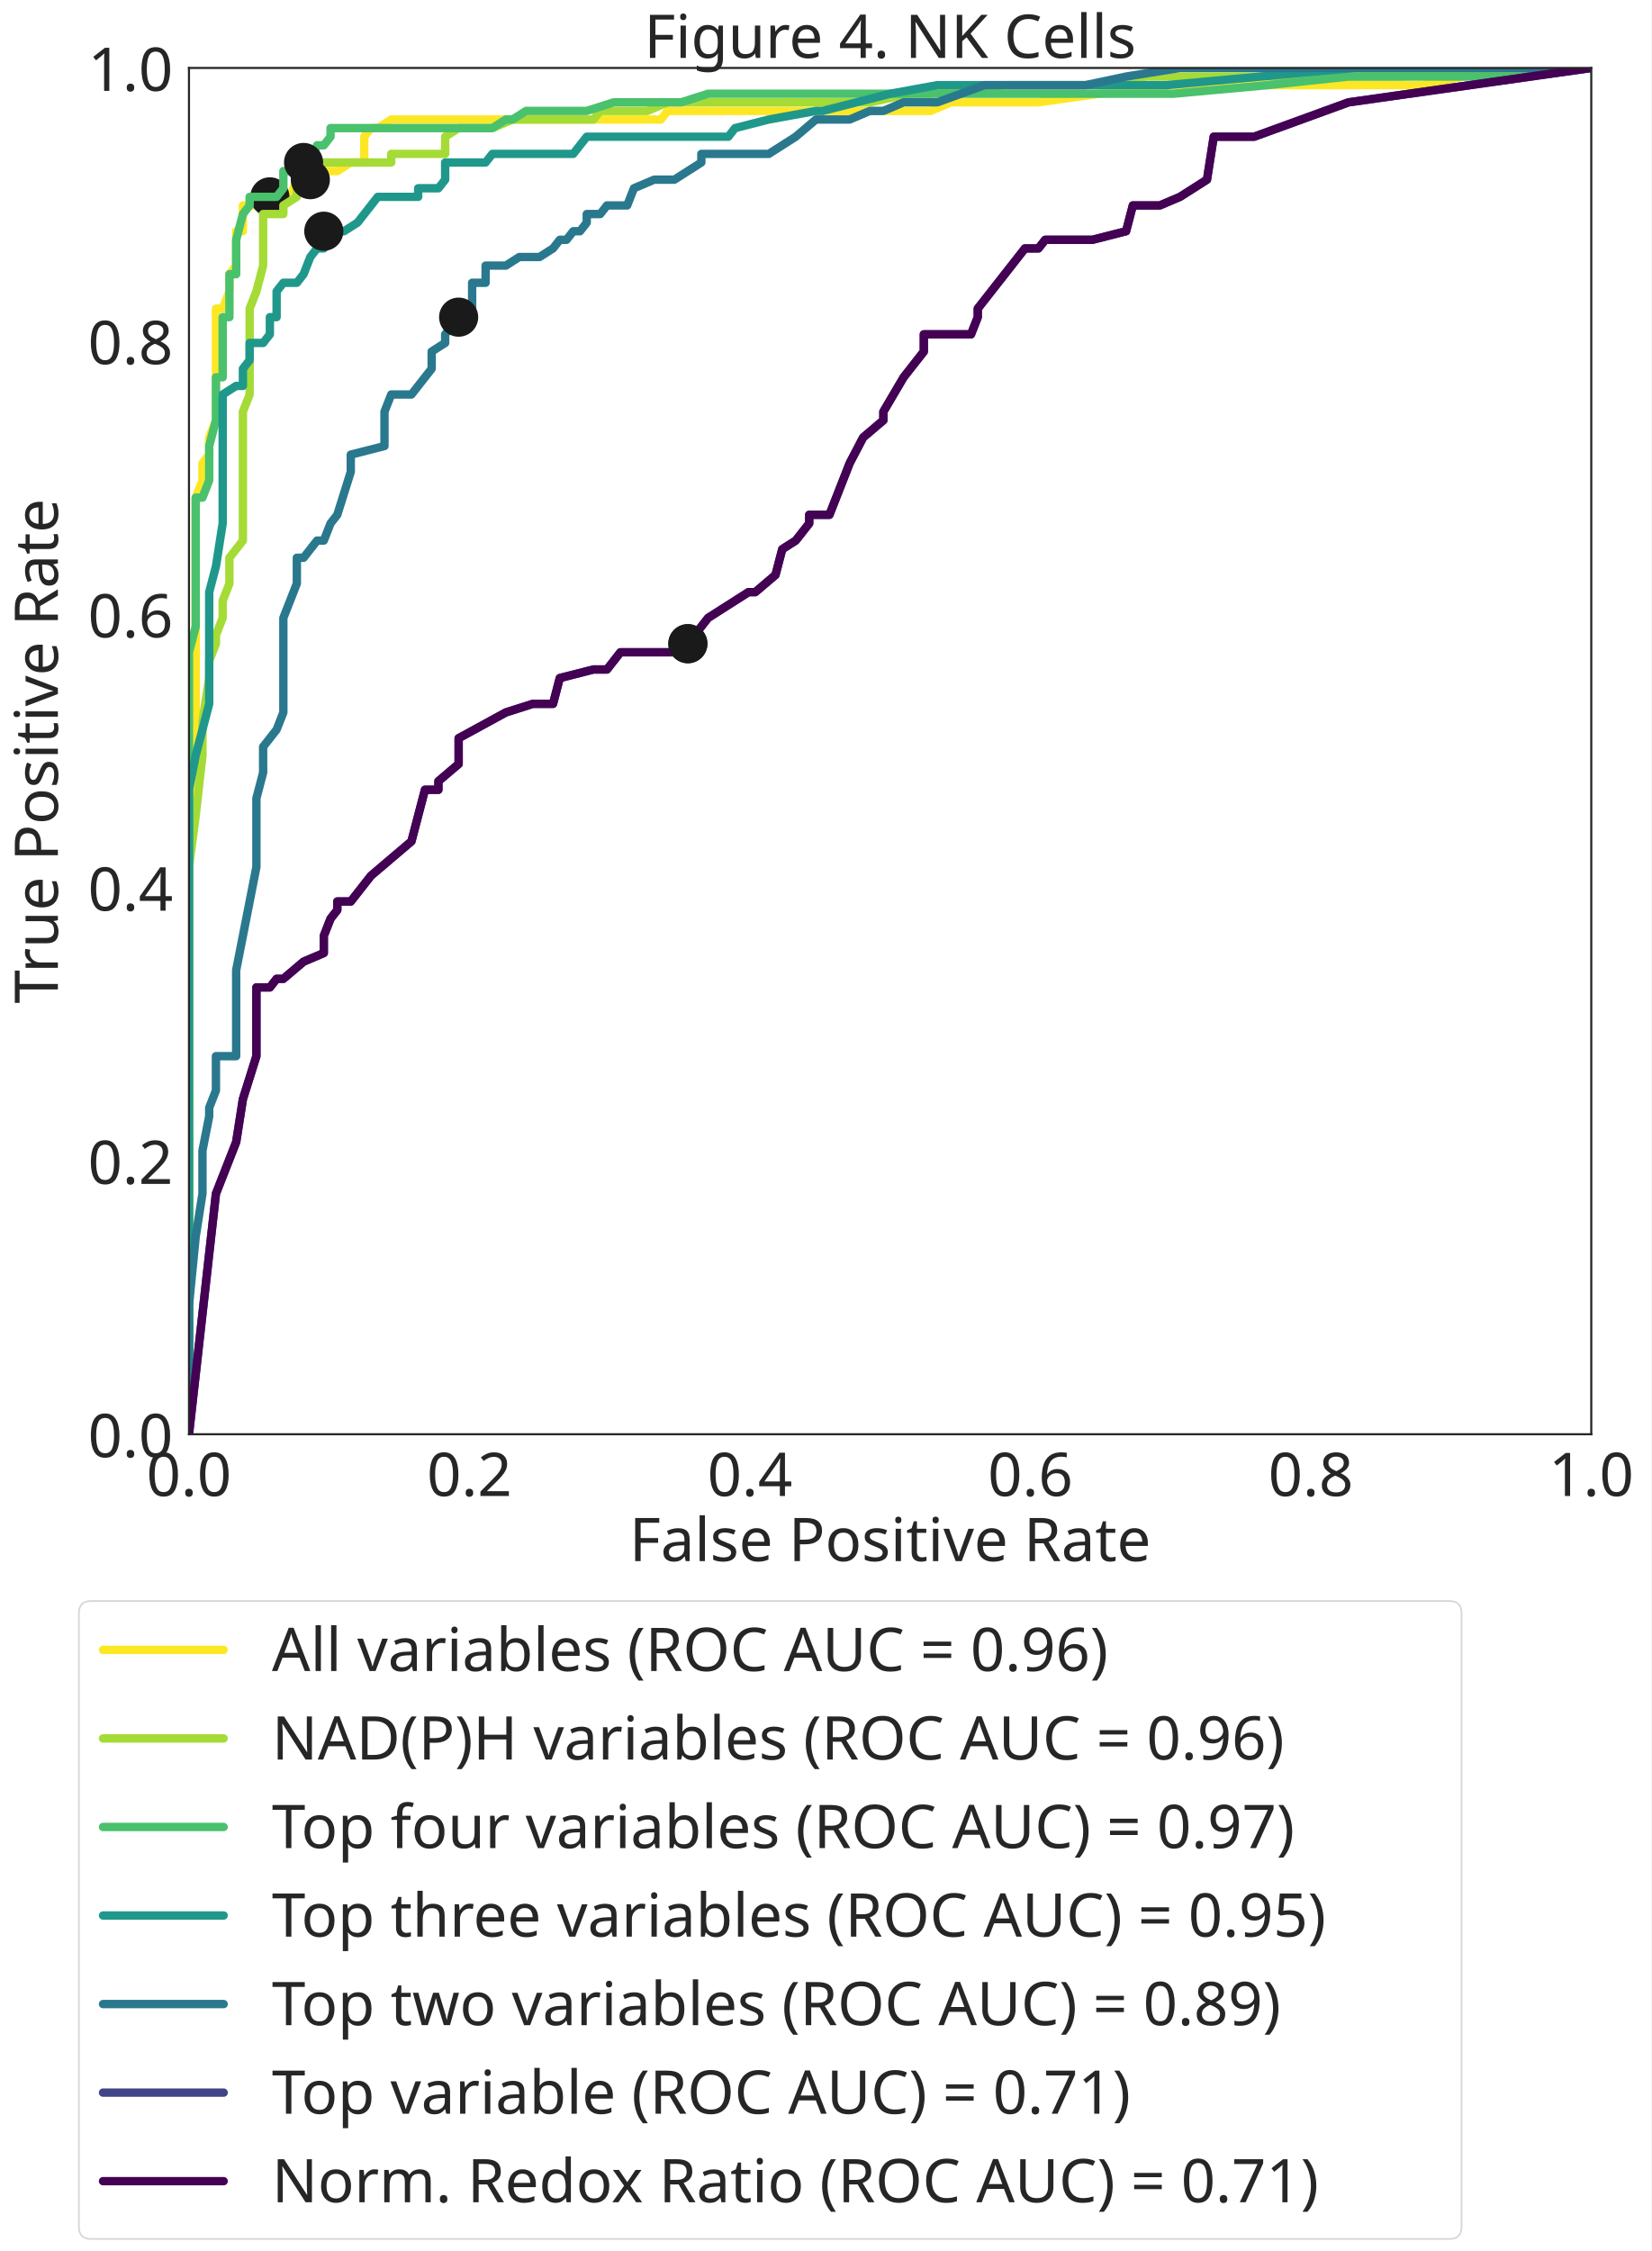
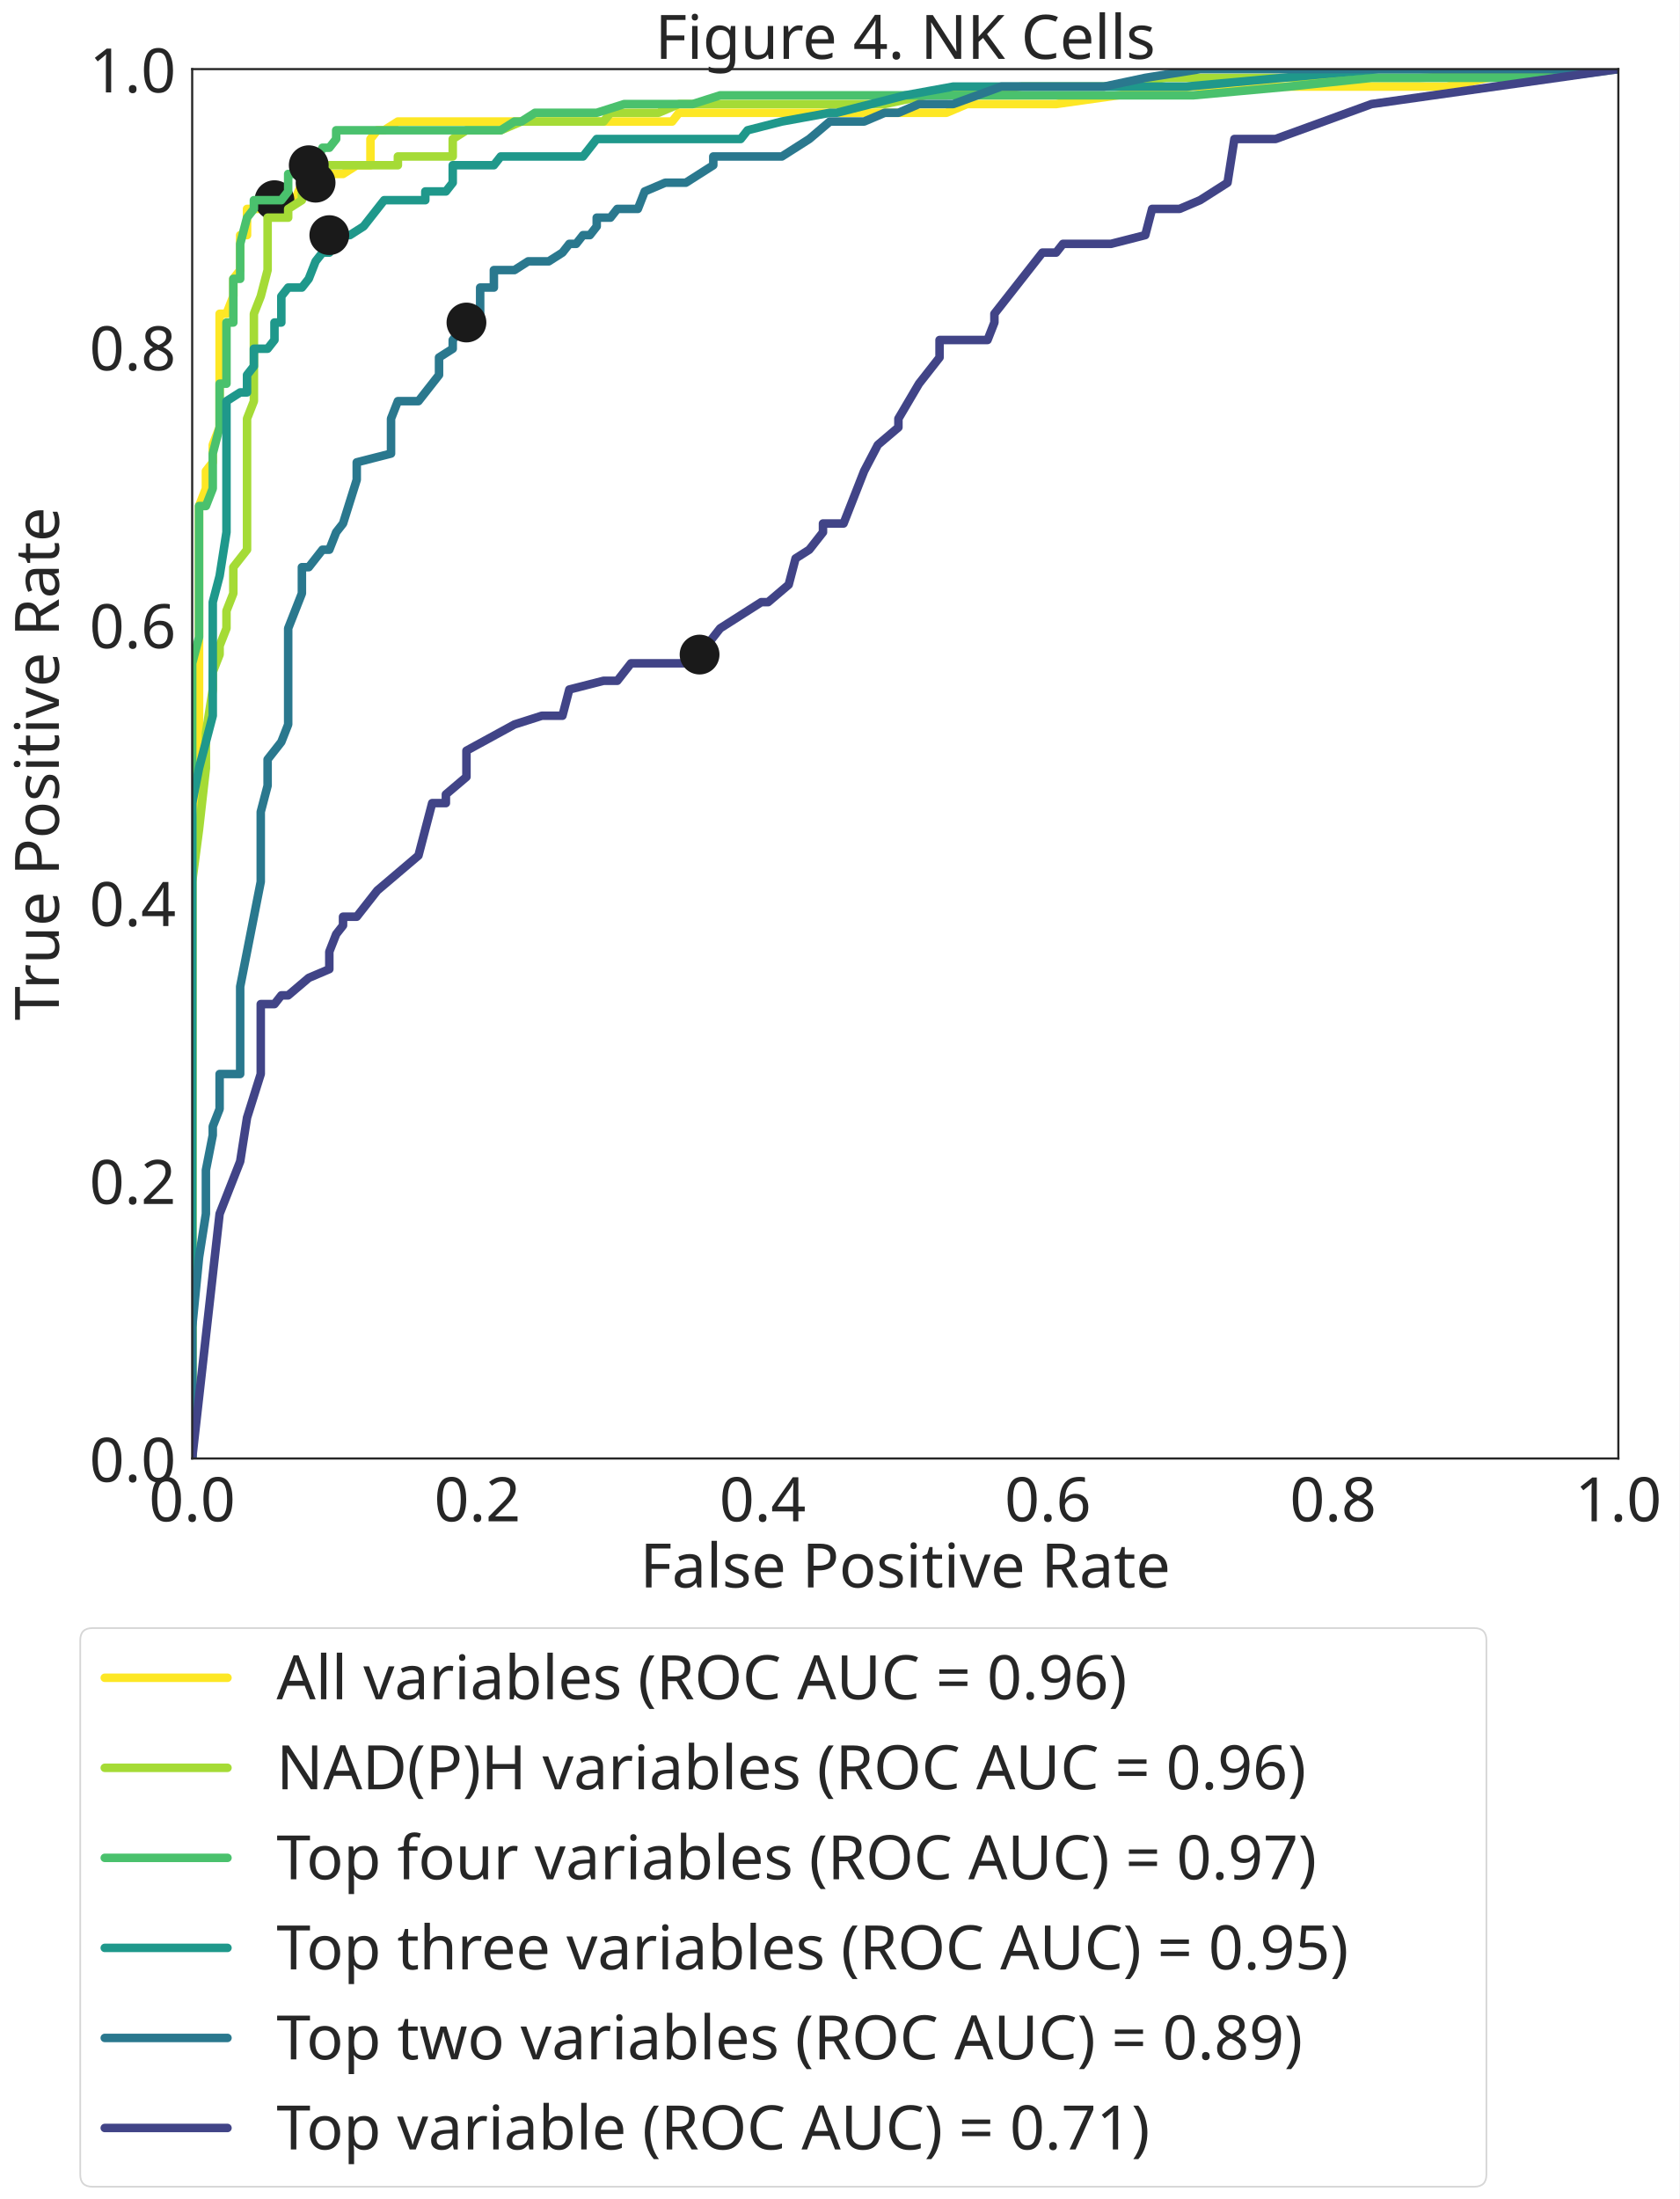
- <svg xmlns="http://www.w3.org/2000/svg" xmlns:xlink="http://www.w3.org/1999/xlink" width="985.618pt" height="1343.383pt" viewBox="0 0 985.618 1343.383" version="1.1">
+ <svg xmlns="http://www.w3.org/2000/svg" xmlns:xlink="http://www.w3.org/1999/xlink" width="985.618pt" height="1290.542pt" viewBox="0 0 985.618 1290.542" version="1.1">
  <defs>
    <style type="text/css">*{stroke-linejoin: round; stroke-linecap: butt}</style>
  </defs>
  <g id="figure_1">
    <g id="patch_1">
-       <path d="M 0 1343.383  L 985.618 1343.383  L 985.618 0  L 0 0  z " style="fill: #ffffff" />
+       <path d="M 0 1290.542  L 985.618 1290.542  L 985.618 0  L 0 0  z " style="fill: #ffffff" />
    </g>
    <g id="axes_1">
      <g id="patch_2">
        <path d="M 112.793 855.954  L 949.793 855.954  L 949.793 40.554  L 112.793 40.554  z " style="fill: #ffffff" />
      </g>
      <g id="matplotlib.axis_1">
        <g id="xtick_1">
          <g id="text_1">
            <text style="fill: #262626; font: 36px 'sans-serif'; text-anchor: middle" x="112.793" y="892.809" transform="rotate(-0 112.7925 892.8088)">0.0</text>
          </g>
        </g>
        <g id="xtick_2">
          <g id="text_2">
            <text style="fill: #262626; font: 36px 'sans-serif'; text-anchor: middle" x="280.192" y="892.809" transform="rotate(-0 280.1925 892.8088)">0.2</text>
          </g>
        </g>
        <g id="xtick_3">
          <g id="text_3">
            <text style="fill: #262626; font: 36px 'sans-serif'; text-anchor: middle" x="447.592" y="892.809" transform="rotate(-0 447.5925 892.8088)">0.4</text>
          </g>
        </g>
        <g id="xtick_4">
          <g id="text_4">
            <text style="fill: #262626; font: 36px 'sans-serif'; text-anchor: middle" x="614.992" y="892.809" transform="rotate(-0 614.9925 892.8088)">0.6</text>
          </g>
        </g>
        <g id="xtick_5">
          <g id="text_5">
            <text style="fill: #262626; font: 36px 'sans-serif'; text-anchor: middle" x="782.393" y="892.809" transform="rotate(-0 782.3925 892.8088)">0.8</text>
          </g>
        </g>
        <g id="xtick_6">
          <g id="text_6">
            <text style="fill: #262626; font: 36px 'sans-serif'; text-anchor: middle" x="949.793" y="892.809" transform="rotate(-0 949.7925 892.8088)">1.0</text>
          </g>
        </g>
        <g id="text_7">
          <text style="fill: #262626; font: 36px 'sans-serif'; text-anchor: middle" x="531.293" y="931.65" transform="rotate(-0 531.2925 931.65)">False Positive Rate</text>
        </g>
      </g>
      <g id="matplotlib.axis_2">
        <g id="ytick_1">
          <g id="text_8">
            <text style="fill: #262626; font: 36px 'sans-serif'; text-anchor: end" x="103.293" y="869.632" transform="rotate(-0 103.2925 869.6316)">0.0</text>
          </g>
        </g>
        <g id="ytick_2">
          <g id="text_9">
            <text style="fill: #262626; font: 36px 'sans-serif'; text-anchor: end" x="103.293" y="706.552" transform="rotate(-0 103.2925 706.5516)">0.2</text>
          </g>
        </g>
        <g id="ytick_3">
          <g id="text_10">
            <text style="fill: #262626; font: 36px 'sans-serif'; text-anchor: end" x="103.293" y="543.472" transform="rotate(-0 103.2925 543.4716)">0.4</text>
          </g>
        </g>
        <g id="ytick_4">
          <g id="text_11">
            <text style="fill: #262626; font: 36px 'sans-serif'; text-anchor: end" x="103.293" y="380.392" transform="rotate(-0 103.2925 380.3916)">0.6</text>
          </g>
        </g>
        <g id="ytick_5">
          <g id="text_12">
            <text style="fill: #262626; font: 36px 'sans-serif'; text-anchor: end" x="103.293" y="217.312" transform="rotate(-0 103.2925 217.3116)">0.8</text>
          </g>
        </g>
        <g id="ytick_6">
          <g id="text_13">
            <text style="fill: #262626; font: 36px 'sans-serif'; text-anchor: end" x="103.293" y="54.232" transform="rotate(-0 103.2925 54.23156)">1.0</text>
          </g>
        </g>
        <g id="text_14">
          <text style="fill: #262626; font: 36px 'sans-serif'; text-anchor: middle" x="34.554" y="448.254" transform="rotate(-90 34.55438 448.2544)">True Positive Rate</text>
        </g>
      </g>
      <g id="line2d_1">
-         <path d="M 112.793 855.954  L 112.793 763.645  L 112.793 696.977  L 112.793 645.694  L 112.793 609.796  L 112.793 568.769  L 112.793 517.486  L 112.793 486.717  L 116.817 455.947  L 116.817 430.305  L 116.817 399.536  L 116.817 384.151  L 116.817 322.611  L 116.817 307.226  L 116.817 296.969  L 120.841 286.713  L 120.841 276.456  L 124.865 271.328  L 124.865 261.071  L 128.889 250.815  L 128.889 235.43  L 128.889 214.917  L 128.889 209.788  L 128.889 199.532  L 128.889 184.147  L 132.913 184.147  L 136.937 173.89  L 136.937 163.634  L 140.961 158.505  L 140.961 153.377  L 140.961 137.992  L 144.985 137.992  L 144.985 132.864  L 144.985 122.607  L 149.009 122.607  L 157.057 122.607  L 157.057 117.479  L 165.105 117.479  L 173.153 117.479  L 177.177 107.222  L 181.201 107.222  L 185.225 102.094  L 201.321 102.094  L 209.369 96.966  L 217.417 96.966  L 217.417 81.581  L 221.442 76.452  L 225.466 76.452  L 233.514 71.324  L 245.586 71.324  L 261.682 71.324  L 273.754 71.324  L 281.802 71.324  L 297.898 71.324  L 309.97 71.324  L 313.994 71.324  L 338.139 71.324  L 346.187 71.324  L 358.259 71.324  L 366.307 71.324  L 370.331 71.324  L 394.475 71.324  L 398.499 66.196  L 414.595 66.196  L 438.74 66.196  L 458.86 66.196  L 503.124 66.196  L 527.268 66.196  L 555.437 66.196  L 567.509 61.068  L 619.821 61.068  L 656.038 55.939  L 700.302 50.811  L 728.47 50.811  L 760.663 50.811  L 808.951 50.811  L 849.192 50.811  L 897.48 40.554  L 921.624 40.554  L 949.793 40.554  " clip-path="url(#p5dbb25b343)" style="fill: none; stroke: #fde725; stroke-width: 5; stroke-linecap: round" />
+         <path d="M 112.793 855.954  L 112.793 763.645  L 112.793 696.977  L 112.793 645.694  L 112.793 609.796  L 112.793 568.769  L 112.793 517.486  L 112.793 486.717  L 116.817 455.947  L 116.817 430.305  L 116.817 399.536  L 116.817 384.151  L 116.817 322.611  L 116.817 307.226  L 116.817 296.969  L 120.841 286.713  L 120.841 276.456  L 124.865 271.328  L 124.865 261.071  L 128.889 250.815  L 128.889 235.43  L 128.889 214.917  L 128.889 209.788  L 128.889 199.532  L 128.889 184.147  L 132.913 184.147  L 136.937 173.89  L 136.937 163.634  L 140.961 158.505  L 140.961 153.377  L 140.961 137.992  L 144.985 137.992  L 144.985 132.864  L 144.985 122.607  L 149.009 122.607  L 157.057 122.607  L 157.057 117.479  L 165.105 117.479  L 173.153 117.479  L 177.177 107.222  L 181.201 107.222  L 185.225 102.094  L 201.321 102.094  L 209.369 96.966  L 217.417 96.966  L 217.417 81.581  L 221.442 76.452  L 225.466 76.452  L 233.514 71.324  L 245.586 71.324  L 261.682 71.324  L 273.754 71.324  L 281.802 71.324  L 297.898 71.324  L 309.97 71.324  L 313.994 71.324  L 338.139 71.324  L 346.187 71.324  L 358.259 71.324  L 366.307 71.324  L 370.331 71.324  L 394.475 71.324  L 398.499 66.196  L 414.595 66.196  L 438.74 66.196  L 458.86 66.196  L 503.124 66.196  L 527.268 66.196  L 555.437 66.196  L 567.509 61.068  L 619.821 61.068  L 656.038 55.939  L 700.302 50.811  L 728.47 50.811  L 760.663 50.811  L 808.951 50.811  L 849.192 50.811  L 897.48 40.554  L 921.624 40.554  L 949.793 40.554  " clip-path="url(#p41b9f86d62)" style="fill: none; stroke: #fde725; stroke-width: 5; stroke-linecap: round" />
      </g>
      <g id="PathCollection_1">
        <defs>
-           <path id="m03fdc50fa0" d="M 0 11.18  C 2.965 11.18 5.809 10.002 7.906 7.906  C 10.002 5.809 11.18 2.965 11.18 0  C 11.18 -2.965 10.002 -5.809 7.906 -7.906  C 5.809 -10.002 2.965 -11.18 0 -11.18  C -2.965 -11.18 -5.809 -10.002 -7.906 -7.906  C -10.002 -5.809 -11.18 -2.965 -11.18 0  C -11.18 2.965 -10.002 5.809 -7.906 7.906  C -5.809 10.002 -2.965 11.18 0 11.18  z " style="stroke: #1a1a1a" />
+           <path id="m5a130d6c9b" d="M 0 11.18  C 2.965 11.18 5.809 10.002 7.906 7.906  C 10.002 5.809 11.18 2.965 11.18 0  C 11.18 -2.965 10.002 -5.809 7.906 -7.906  C 5.809 -10.002 2.965 -11.18 0 -11.18  C -2.965 -11.18 -5.809 -10.002 -7.906 -7.906  C -10.002 -5.809 -11.18 -2.965 -11.18 0  C -11.18 2.965 -10.002 5.809 -7.906 7.906  C -5.809 10.002 -2.965 11.18 0 11.18  z " style="stroke: #1a1a1a" />
        </defs>
-         <g clip-path="url(#p5dbb25b343)">
-           <use xlink:href="#m03fdc50fa0" x="161.081" y="117.479" style="fill: #1a1a1a; stroke: #1a1a1a" />
+         <g clip-path="url(#p41b9f86d62)">
+           <use xlink:href="#m5a130d6c9b" x="161.081" y="117.479" style="fill: #1a1a1a; stroke: #1a1a1a" />
        </g>
      </g>
      <g id="line2d_2">
-         <path d="M 112.793 855.954  L 112.793 625.181  L 112.793 517.486  L 116.817 486.717  L 120.841 450.819  L 120.841 430.305  L 124.865 404.664  L 124.865 394.407  L 128.889 384.151  L 128.889 379.022  L 132.913 368.766  L 132.913 358.509  L 136.937 348.252  L 136.937 332.868  L 144.985 322.611  L 144.985 317.483  L 144.985 291.841  L 144.985 286.713  L 144.985 266.2  L 144.985 250.815  L 144.985 245.686  L 149.009 235.43  L 149.009 220.045  L 149.009 209.788  L 149.009 194.403  L 149.009 184.147  L 153.033 173.89  L 157.057 158.505  L 157.057 137.992  L 157.057 127.736  L 165.105 127.736  L 169.129 127.736  L 169.129 122.607  L 177.177 117.479  L 177.177 112.351  L 181.201 112.351  L 185.225 107.222  L 189.249 107.222  L 189.249 102.094  L 193.273 96.966  L 197.297 96.966  L 213.393 96.966  L 217.417 96.966  L 229.49 96.966  L 233.514 96.966  L 233.514 91.837  L 237.538 91.837  L 245.586 91.837  L 257.658 91.837  L 265.706 91.837  L 265.706 81.581  L 273.754 76.452  L 277.778 76.452  L 293.874 76.452  L 305.946 71.324  L 326.067 71.324  L 330.091 71.324  L 338.139 71.324  L 346.187 71.324  L 354.235 71.324  L 358.259 66.196  L 366.307 66.196  L 370.331 66.196  L 386.427 66.196  L 398.499 61.068  L 422.643 61.068  L 438.74 61.068  L 474.956 61.068  L 495.076 61.068  L 503.124 61.068  L 519.22 61.068  L 543.365 55.939  L 555.437 55.939  L 599.701 50.811  L 647.99 50.811  L 684.206 45.683  L 740.543 45.683  L 833.095 45.683  L 949.793 40.554  " clip-path="url(#p5dbb25b343)" style="fill: none; stroke: #a5db36; stroke-width: 5; stroke-linecap: round" />
+         <path d="M 112.793 855.954  L 112.793 625.181  L 112.793 517.486  L 116.817 486.717  L 120.841 450.819  L 120.841 430.305  L 124.865 404.664  L 124.865 394.407  L 128.889 384.151  L 128.889 379.022  L 132.913 368.766  L 132.913 358.509  L 136.937 348.252  L 136.937 332.868  L 144.985 322.611  L 144.985 317.483  L 144.985 291.841  L 144.985 286.713  L 144.985 266.2  L 144.985 250.815  L 144.985 245.686  L 149.009 235.43  L 149.009 220.045  L 149.009 209.788  L 149.009 194.403  L 149.009 184.147  L 153.033 173.89  L 157.057 158.505  L 157.057 137.992  L 157.057 127.736  L 165.105 127.736  L 169.129 127.736  L 169.129 122.607  L 177.177 117.479  L 177.177 112.351  L 181.201 112.351  L 185.225 107.222  L 189.249 107.222  L 189.249 102.094  L 193.273 96.966  L 197.297 96.966  L 213.393 96.966  L 217.417 96.966  L 229.49 96.966  L 233.514 96.966  L 233.514 91.837  L 237.538 91.837  L 245.586 91.837  L 257.658 91.837  L 265.706 91.837  L 265.706 81.581  L 273.754 76.452  L 277.778 76.452  L 293.874 76.452  L 305.946 71.324  L 326.067 71.324  L 330.091 71.324  L 338.139 71.324  L 346.187 71.324  L 354.235 71.324  L 358.259 66.196  L 366.307 66.196  L 370.331 66.196  L 386.427 66.196  L 398.499 61.068  L 422.643 61.068  L 438.74 61.068  L 474.956 61.068  L 495.076 61.068  L 503.124 61.068  L 519.22 61.068  L 543.365 55.939  L 555.437 55.939  L 599.701 50.811  L 647.99 50.811  L 684.206 45.683  L 740.543 45.683  L 833.095 45.683  L 949.793 40.554  " clip-path="url(#p41b9f86d62)" style="fill: none; stroke: #a5db36; stroke-width: 5; stroke-linecap: round" />
      </g>
      <g id="PathCollection_2">
-         <g clip-path="url(#p5dbb25b343)">
-           <use xlink:href="#m03fdc50fa0" x="185.225" y="107.222" style="fill: #1a1a1a; stroke: #1a1a1a" />
+         <g clip-path="url(#p41b9f86d62)">
+           <use xlink:href="#m5a130d6c9b" x="185.225" y="107.222" style="fill: #1a1a1a; stroke: #1a1a1a" />
        </g>
      </g>
      <g id="line2d_3">
-         <path d="M 112.793 855.954  L 112.793 671.336  L 112.793 558.513  L 112.793 502.102  L 112.793 450.819  L 112.793 425.177  L 112.793 394.407  L 112.793 389.279  L 116.817 373.894  L 116.817 363.637  L 116.817 332.868  L 116.817 317.483  L 116.817 296.969  L 120.841 296.969  L 124.865 286.713  L 124.865 276.456  L 124.865 266.2  L 128.889 250.815  L 128.889 245.686  L 128.889 230.302  L 128.889 225.173  L 132.913 225.173  L 132.913 214.917  L 132.913 189.275  L 136.937 189.275  L 136.937 184.147  L 136.937 163.634  L 140.961 163.634  L 140.961 143.12  L 144.985 127.736  L 149.009 122.607  L 149.009 117.479  L 157.057 117.479  L 165.105 117.479  L 169.129 112.351  L 169.129 102.094  L 173.153 102.094  L 181.201 96.966  L 185.225 96.966  L 189.249 86.709  L 193.273 86.709  L 197.297 81.581  L 197.297 76.452  L 205.345 76.452  L 221.442 76.452  L 225.466 76.452  L 241.562 76.452  L 253.634 76.452  L 257.658 76.452  L 273.754 76.452  L 281.802 76.452  L 285.826 76.452  L 293.874 76.452  L 301.922 71.324  L 305.946 71.324  L 313.994 66.196  L 326.067 66.196  L 334.115 66.196  L 350.211 66.196  L 366.307 61.068  L 370.331 61.068  L 386.427 61.068  L 406.547 61.068  L 422.643 55.939  L 454.836 55.939  L 527.268 55.939  L 547.389 55.939  L 627.869 55.939  L 660.062 55.939  L 700.302 55.939  L 756.639 50.811  L 804.927 45.683  L 869.312 45.683  L 909.552 45.683  L 949.793 40.554  " clip-path="url(#p5dbb25b343)" style="fill: none; stroke: #4ac16d; stroke-width: 5; stroke-linecap: round" />
+         <path d="M 112.793 855.954  L 112.793 671.336  L 112.793 558.513  L 112.793 502.102  L 112.793 450.819  L 112.793 425.177  L 112.793 394.407  L 112.793 389.279  L 116.817 373.894  L 116.817 363.637  L 116.817 332.868  L 116.817 317.483  L 116.817 296.969  L 120.841 296.969  L 124.865 286.713  L 124.865 276.456  L 124.865 266.2  L 128.889 250.815  L 128.889 245.686  L 128.889 230.302  L 128.889 225.173  L 132.913 225.173  L 132.913 214.917  L 132.913 189.275  L 136.937 189.275  L 136.937 184.147  L 136.937 163.634  L 140.961 163.634  L 140.961 143.12  L 144.985 127.736  L 149.009 122.607  L 149.009 117.479  L 157.057 117.479  L 165.105 117.479  L 169.129 112.351  L 169.129 102.094  L 173.153 102.094  L 181.201 96.966  L 185.225 96.966  L 189.249 86.709  L 193.273 86.709  L 197.297 81.581  L 197.297 76.452  L 205.345 76.452  L 221.442 76.452  L 225.466 76.452  L 241.562 76.452  L 253.634 76.452  L 257.658 76.452  L 273.754 76.452  L 281.802 76.452  L 285.826 76.452  L 293.874 76.452  L 301.922 71.324  L 305.946 71.324  L 313.994 66.196  L 326.067 66.196  L 334.115 66.196  L 350.211 66.196  L 366.307 61.068  L 370.331 61.068  L 386.427 61.068  L 406.547 61.068  L 422.643 55.939  L 454.836 55.939  L 527.268 55.939  L 547.389 55.939  L 627.869 55.939  L 660.062 55.939  L 700.302 55.939  L 756.639 50.811  L 804.927 45.683  L 869.312 45.683  L 909.552 45.683  L 949.793 40.554  " clip-path="url(#p41b9f86d62)" style="fill: none; stroke: #4ac16d; stroke-width: 5; stroke-linecap: round" />
      </g>
      <g id="PathCollection_3">
-         <g clip-path="url(#p5dbb25b343)">
-           <use xlink:href="#m03fdc50fa0" x="181.201" y="96.966" style="fill: #1a1a1a; stroke: #1a1a1a" />
+         <g clip-path="url(#p41b9f86d62)">
+           <use xlink:href="#m5a130d6c9b" x="181.201" y="96.966" style="fill: #1a1a1a; stroke: #1a1a1a" />
        </g>
      </g>
      <g id="line2d_4">
-         <path d="M 112.793 855.954  L 112.793 779.03  L 112.793 712.362  L 112.793 666.207  L 112.793 599.539  L 112.793 527.743  L 112.793 471.332  L 116.817 450.819  L 124.865 420.049  L 124.865 409.792  L 124.865 384.151  L 124.865 373.894  L 124.865 353.381  L 128.889 337.996  L 132.913 312.354  L 132.913 291.841  L 132.913 286.713  L 132.913 271.328  L 132.913 261.071  L 132.913 250.815  L 132.913 245.686  L 132.913 235.43  L 140.961 230.302  L 144.985 230.302  L 144.985 220.045  L 149.009 214.917  L 149.009 204.66  L 157.057 204.66  L 161.081 199.532  L 161.081 189.275  L 165.105 189.275  L 165.105 173.89  L 169.129 168.762  L 177.177 168.762  L 181.201 163.634  L 185.225 153.377  L 189.249 148.249  L 193.273 148.249  L 193.273 137.992  L 205.345 137.992  L 213.393 132.864  L 217.417 127.736  L 225.466 117.479  L 233.514 117.479  L 245.586 117.479  L 249.61 117.479  L 249.61 112.351  L 257.658 112.351  L 261.682 112.351  L 265.706 107.222  L 265.706 96.966  L 285.826 96.966  L 289.85 96.966  L 293.874 91.837  L 309.97 91.837  L 318.018 91.837  L 322.043 91.837  L 338.139 91.837  L 342.163 91.837  L 350.211 81.581  L 354.235 81.581  L 366.307 81.581  L 382.403 81.581  L 410.571 81.581  L 414.595 81.581  L 434.716 81.581  L 438.74 76.452  L 458.86 71.324  L 487.028 66.196  L 491.052 66.196  L 531.293 55.939  L 559.461 50.811  L 579.581 50.811  L 611.773 50.811  L 660.062 50.811  L 696.278 50.811  L 808.951 40.554  L 861.264 40.554  L 885.408 40.554  L 933.696 40.554  L 949.793 40.554  " clip-path="url(#p5dbb25b343)" style="fill: none; stroke: #1f988b; stroke-width: 5; stroke-linecap: round" />
+         <path d="M 112.793 855.954  L 112.793 779.03  L 112.793 712.362  L 112.793 666.207  L 112.793 599.539  L 112.793 527.743  L 112.793 471.332  L 116.817 450.819  L 124.865 420.049  L 124.865 409.792  L 124.865 384.151  L 124.865 373.894  L 124.865 353.381  L 128.889 337.996  L 132.913 312.354  L 132.913 291.841  L 132.913 286.713  L 132.913 271.328  L 132.913 261.071  L 132.913 250.815  L 132.913 245.686  L 132.913 235.43  L 140.961 230.302  L 144.985 230.302  L 144.985 220.045  L 149.009 214.917  L 149.009 204.66  L 157.057 204.66  L 161.081 199.532  L 161.081 189.275  L 165.105 189.275  L 165.105 173.89  L 169.129 168.762  L 177.177 168.762  L 181.201 163.634  L 185.225 153.377  L 189.249 148.249  L 193.273 148.249  L 193.273 137.992  L 205.345 137.992  L 213.393 132.864  L 217.417 127.736  L 225.466 117.479  L 233.514 117.479  L 245.586 117.479  L 249.61 117.479  L 249.61 112.351  L 257.658 112.351  L 261.682 112.351  L 265.706 107.222  L 265.706 96.966  L 285.826 96.966  L 289.85 96.966  L 293.874 91.837  L 309.97 91.837  L 318.018 91.837  L 322.043 91.837  L 338.139 91.837  L 342.163 91.837  L 350.211 81.581  L 354.235 81.581  L 366.307 81.581  L 382.403 81.581  L 410.571 81.581  L 414.595 81.581  L 434.716 81.581  L 438.74 76.452  L 458.86 71.324  L 487.028 66.196  L 491.052 66.196  L 531.293 55.939  L 559.461 50.811  L 579.581 50.811  L 611.773 50.811  L 660.062 50.811  L 696.278 50.811  L 808.951 40.554  L 861.264 40.554  L 885.408 40.554  L 933.696 40.554  L 949.793 40.554  " clip-path="url(#p41b9f86d62)" style="fill: none; stroke: #1f988b; stroke-width: 5; stroke-linecap: round" />
      </g>
      <g id="PathCollection_4">
-         <g clip-path="url(#p5dbb25b343)">
-           <use xlink:href="#m03fdc50fa0" x="193.273" y="137.992" style="fill: #1a1a1a; stroke: #1a1a1a" />
+         <g clip-path="url(#p41b9f86d62)">
+           <use xlink:href="#m5a130d6c9b" x="193.273" y="137.992" style="fill: #1a1a1a; stroke: #1a1a1a" />
        </g>
      </g>
      <g id="line2d_5">
-         <path d="M 112.793 855.954  L 112.793 779.03  L 116.817 738.003  L 120.841 712.362  L 120.841 702.105  L 120.841 686.72  L 124.865 666.207  L 124.865 661.079  L 128.889 650.822  L 128.889 645.694  L 128.889 630.309  L 136.937 630.309  L 140.961 630.309  L 140.961 599.539  L 140.961 579.026  L 144.985 558.513  L 153.033 517.486  L 153.033 486.717  L 153.033 476.46  L 157.057 461.075  L 157.057 445.69  L 165.105 435.434  L 169.129 425.177  L 169.129 394.407  L 169.129 368.766  L 177.177 348.252  L 177.177 332.868  L 181.201 332.868  L 189.249 322.611  L 193.273 322.611  L 197.297 312.354  L 201.321 307.226  L 209.369 281.585  L 209.369 271.328  L 229.49 266.2  L 229.49 245.686  L 233.514 235.43  L 245.586 235.43  L 257.658 220.045  L 257.658 209.788  L 265.706 204.66  L 265.706 199.532  L 273.754 189.275  L 281.802 184.147  L 281.802 168.762  L 289.85 168.762  L 289.85 158.505  L 297.898 158.505  L 301.922 158.505  L 309.97 153.377  L 322.043 153.377  L 330.091 148.249  L 334.115 143.12  L 338.139 143.12  L 342.163 137.992  L 346.187 137.992  L 350.211 132.864  L 350.211 127.736  L 358.259 127.736  L 362.283 122.607  L 374.355 122.607  L 378.379 112.351  L 390.451 107.222  L 402.523 107.222  L 418.619 96.966  L 418.619 91.837  L 434.716 91.837  L 458.86 91.837  L 474.956 81.581  L 487.028 71.324  L 507.148 71.324  L 519.22 66.196  L 527.268 66.196  L 539.341 61.068  L 559.461 61.068  L 587.629 50.811  L 595.677 50.811  L 611.773 50.811  L 619.821 50.811  L 631.893 50.811  L 647.99 50.811  L 672.134 45.683  L 704.326 40.554  L 740.543 40.554  L 821.023 40.554  L 889.432 40.554  L 949.793 40.554  " clip-path="url(#p5dbb25b343)" style="fill: none; stroke: #2a788e; stroke-width: 5; stroke-linecap: round" />
+         <path d="M 112.793 855.954  L 112.793 779.03  L 116.817 738.003  L 120.841 712.362  L 120.841 702.105  L 120.841 686.72  L 124.865 666.207  L 124.865 661.079  L 128.889 650.822  L 128.889 645.694  L 128.889 630.309  L 136.937 630.309  L 140.961 630.309  L 140.961 599.539  L 140.961 579.026  L 144.985 558.513  L 153.033 517.486  L 153.033 486.717  L 153.033 476.46  L 157.057 461.075  L 157.057 445.69  L 165.105 435.434  L 169.129 425.177  L 169.129 394.407  L 169.129 368.766  L 177.177 348.252  L 177.177 332.868  L 181.201 332.868  L 189.249 322.611  L 193.273 322.611  L 197.297 312.354  L 201.321 307.226  L 209.369 281.585  L 209.369 271.328  L 229.49 266.2  L 229.49 245.686  L 233.514 235.43  L 245.586 235.43  L 257.658 220.045  L 257.658 209.788  L 265.706 204.66  L 265.706 199.532  L 273.754 189.275  L 281.802 184.147  L 281.802 168.762  L 289.85 168.762  L 289.85 158.505  L 297.898 158.505  L 301.922 158.505  L 309.97 153.377  L 322.043 153.377  L 330.091 148.249  L 334.115 143.12  L 338.139 143.12  L 342.163 137.992  L 346.187 137.992  L 350.211 132.864  L 350.211 127.736  L 358.259 127.736  L 362.283 122.607  L 374.355 122.607  L 378.379 112.351  L 390.451 107.222  L 402.523 107.222  L 418.619 96.966  L 418.619 91.837  L 434.716 91.837  L 458.86 91.837  L 474.956 81.581  L 487.028 71.324  L 507.148 71.324  L 519.22 66.196  L 527.268 66.196  L 539.341 61.068  L 559.461 61.068  L 587.629 50.811  L 595.677 50.811  L 611.773 50.811  L 619.821 50.811  L 631.893 50.811  L 647.99 50.811  L 672.134 45.683  L 704.326 40.554  L 740.543 40.554  L 821.023 40.554  L 889.432 40.554  L 949.793 40.554  " clip-path="url(#p41b9f86d62)" style="fill: none; stroke: #2a788e; stroke-width: 5; stroke-linecap: round" />
      </g>
      <g id="PathCollection_5">
-         <g clip-path="url(#p5dbb25b343)">
-           <use xlink:href="#m03fdc50fa0" x="273.754" y="189.275" style="fill: #1a1a1a; stroke: #1a1a1a" />
+         <g clip-path="url(#p41b9f86d62)">
+           <use xlink:href="#m5a130d6c9b" x="273.754" y="189.275" style="fill: #1a1a1a; stroke: #1a1a1a" />
        </g>
      </g>
      <g id="line2d_6">
-         <path d="M 112.793 855.954  L 128.889 712.362  L 140.961 681.592  L 144.985 655.951  L 153.033 630.309  L 153.033 620.052  L 153.033 589.283  L 161.081 589.283  L 165.105 584.154  L 169.129 584.154  L 181.201 573.898  L 193.273 568.769  L 193.273 558.513  L 197.297 548.256  L 201.321 543.128  L 201.321 538  L 209.369 538  L 213.393 532.871  L 221.442 522.615  L 245.586 502.102  L 253.634 471.332  L 261.682 471.332  L 261.682 466.203  L 273.754 455.947  L 273.754 445.69  L 273.754 440.562  L 301.922 425.177  L 318.018 420.049  L 330.091 420.049  L 334.115 404.664  L 354.235 399.536  L 362.283 399.536  L 370.331 389.279  L 382.403 389.279  L 398.499 389.279  L 410.571 389.279  L 410.571 379.022  L 414.595 379.022  L 422.643 368.766  L 430.692 363.637  L 446.788 353.381  L 450.812 353.381  L 462.884 343.124  L 466.908 327.739  L 474.956 322.611  L 483.004 312.354  L 483.004 307.226  L 487.028 307.226  L 495.076 307.226  L 507.148 276.456  L 515.196 261.071  L 527.268 250.815  L 527.268 245.686  L 539.341 225.173  L 551.413 209.788  L 551.413 199.532  L 567.509 199.532  L 579.581 199.532  L 583.605 189.275  L 583.605 184.147  L 595.677 168.762  L 611.773 148.249  L 619.821 148.249  L 623.845 143.12  L 635.918 143.12  L 652.014 143.12  L 672.134 137.992  L 676.158 122.607  L 692.254 122.607  L 704.326 117.479  L 720.422 107.222  L 724.446 81.581  L 748.591 81.581  L 804.927 61.068  L 949.793 40.554  " clip-path="url(#p5dbb25b343)" style="fill: none; stroke: #414487; stroke-width: 5; stroke-linecap: round" />
+         <path d="M 112.793 855.954  L 128.889 712.362  L 140.961 681.592  L 144.985 655.951  L 153.033 630.309  L 153.033 620.052  L 153.033 589.283  L 161.081 589.283  L 165.105 584.154  L 169.129 584.154  L 181.201 573.898  L 193.273 568.769  L 193.273 558.513  L 197.297 548.256  L 201.321 543.128  L 201.321 538  L 209.369 538  L 213.393 532.871  L 221.442 522.615  L 245.586 502.102  L 253.634 471.332  L 261.682 471.332  L 261.682 466.203  L 273.754 455.947  L 273.754 445.69  L 273.754 440.562  L 301.922 425.177  L 318.018 420.049  L 330.091 420.049  L 334.115 404.664  L 354.235 399.536  L 362.283 399.536  L 370.331 389.279  L 382.403 389.279  L 398.499 389.279  L 410.571 389.279  L 410.571 379.022  L 414.595 379.022  L 422.643 368.766  L 430.692 363.637  L 446.788 353.381  L 450.812 353.381  L 462.884 343.124  L 466.908 327.739  L 474.956 322.611  L 483.004 312.354  L 483.004 307.226  L 487.028 307.226  L 495.076 307.226  L 507.148 276.456  L 515.196 261.071  L 527.268 250.815  L 527.268 245.686  L 539.341 225.173  L 551.413 209.788  L 551.413 199.532  L 567.509 199.532  L 579.581 199.532  L 583.605 189.275  L 583.605 184.147  L 595.677 168.762  L 611.773 148.249  L 619.821 148.249  L 623.845 143.12  L 635.918 143.12  L 652.014 143.12  L 672.134 137.992  L 676.158 122.607  L 692.254 122.607  L 704.326 117.479  L 720.422 107.222  L 724.446 81.581  L 748.591 81.581  L 804.927 61.068  L 949.793 40.554  " clip-path="url(#p41b9f86d62)" style="fill: none; stroke: #414487; stroke-width: 5; stroke-linecap: round" />
      </g>
      <g id="PathCollection_6">
-         <g clip-path="url(#p5dbb25b343)">
-           <use xlink:href="#m03fdc50fa0" x="410.571" y="384.151" style="fill: #1a1a1a; stroke: #1a1a1a" />
-         </g>
-       </g>
-       <g id="line2d_7">
-         <path d="M 112.793 855.954  L 128.889 712.362  L 140.961 681.592  L 144.985 655.951  L 153.033 630.309  L 153.033 620.052  L 153.033 589.283  L 161.081 589.283  L 165.105 584.154  L 169.129 584.154  L 181.201 573.898  L 193.273 568.769  L 193.273 558.513  L 197.297 548.256  L 201.321 543.128  L 201.321 538  L 209.369 538  L 213.393 532.871  L 221.442 522.615  L 245.586 502.102  L 253.634 471.332  L 261.682 471.332  L 261.682 466.203  L 273.754 455.947  L 273.754 445.69  L 273.754 440.562  L 301.922 425.177  L 318.018 420.049  L 330.091 420.049  L 334.115 404.664  L 354.235 399.536  L 362.283 399.536  L 370.331 389.279  L 382.403 389.279  L 398.499 389.279  L 410.571 389.279  L 410.571 379.022  L 414.595 379.022  L 422.643 368.766  L 430.692 363.637  L 446.788 353.381  L 450.812 353.381  L 462.884 343.124  L 466.908 327.739  L 474.956 322.611  L 483.004 312.354  L 483.004 307.226  L 487.028 307.226  L 495.076 307.226  L 507.148 276.456  L 515.196 261.071  L 527.268 250.815  L 527.268 245.686  L 539.341 225.173  L 551.413 209.788  L 551.413 199.532  L 567.509 199.532  L 579.581 199.532  L 583.605 189.275  L 583.605 184.147  L 595.677 168.762  L 611.773 148.249  L 619.821 148.249  L 623.845 143.12  L 635.918 143.12  L 652.014 143.12  L 672.134 137.992  L 676.158 122.607  L 692.254 122.607  L 704.326 117.479  L 720.422 107.222  L 724.446 81.581  L 748.591 81.581  L 804.927 61.068  L 949.793 40.554  " clip-path="url(#p5dbb25b343)" style="fill: none; stroke: #440154; stroke-width: 5; stroke-linecap: round" />
-       </g>
-       <g id="PathCollection_7">
-         <g clip-path="url(#p5dbb25b343)">
-           <use xlink:href="#m03fdc50fa0" x="410.571" y="384.151" style="fill: #1a1a1a; stroke: #1a1a1a" />
+         <g clip-path="url(#p41b9f86d62)">
+           <use xlink:href="#m5a130d6c9b" x="410.571" y="384.151" style="fill: #1a1a1a; stroke: #1a1a1a" />
        </g>
      </g>
      <g id="patch_3">
        <path d="M 112.793 855.954  L 112.793 40.554  " style="fill: none; stroke: #262626; stroke-width: 1.25; stroke-linejoin: miter; stroke-linecap: square" />
      </g>
      <g id="patch_4">
        <path d="M 949.793 855.954  L 949.793 40.554  " style="fill: none; stroke: #262626; stroke-width: 1.25; stroke-linejoin: miter; stroke-linecap: square" />
      </g>
      <g id="patch_5">
        <path d="M 112.793 855.954  L 949.793 855.954  " style="fill: none; stroke: #262626; stroke-width: 1.25; stroke-linejoin: miter; stroke-linecap: square" />
      </g>
      <g id="patch_6">
        <path d="M 112.793 40.554  L 949.793 40.554  " style="fill: none; stroke: #262626; stroke-width: 1.25; stroke-linejoin: miter; stroke-linecap: square" />
      </g>
      <g id="text_15">
        <text style="fill: #262626; font: 36px 'sans-serif'; text-anchor: middle" x="531.293" y="34.554" transform="rotate(-0 531.2925 34.55438)">Figure 4. NK Cells</text>
      </g>
      <g id="legend_1">
        <g id="patch_7">
-           <path d="M 54.292 1336.183  L 865.164 1336.183  Q 872.364 1336.183 872.364 1328.983  L 872.364 962.694  Q 872.364 955.494 865.164 955.494  L 54.292 955.494  Q 47.093 955.494 47.093 962.694  L 47.093 1328.983  Q 47.093 1336.183 54.292 1336.183  z " style="fill: #ffffff; opacity: 0.8; stroke: #cccccc; stroke-linejoin: miter" />
+           <path d="M 54.292 1283.342  L 865.164 1283.342  Q 872.364 1283.342 872.364 1276.142  L 872.364 962.694  Q 872.364 955.494 865.164 955.494  L 54.292 955.494  Q 47.093 955.494 47.093 962.694  L 47.093 1276.142  Q 47.093 1283.342 54.292 1283.342  z " style="fill: #ffffff; opacity: 0.8; stroke: #cccccc; stroke-linejoin: miter" />
        </g>
-         <g id="line2d_8">
+         <g id="line2d_7">
          <path d="M 61.492 984.649  L 97.493 984.649  L 133.493 984.649  " style="fill: none; stroke: #fde725; stroke-width: 5; stroke-linecap: round" />
        </g>
        <g id="text_16">
          <text style="fill: #262626; font: 36px 'sans-serif'; text-anchor: start" x="162.292" y="997.249" transform="rotate(-0 162.2925 997.2487)">All variables (ROC AUC = 0.96)</text>
        </g>
-         <g id="line2d_9">
+         <g id="line2d_8">
          <path d="M 61.492 1037.49  L 97.493 1037.49  L 133.493 1037.49  " style="fill: none; stroke: #a5db36; stroke-width: 5; stroke-linecap: round" />
        </g>
        <g id="text_17">
          <text style="fill: #262626; font: 36px 'sans-serif'; text-anchor: start" x="162.292" y="1050.09" transform="rotate(-0 162.2925 1050.09)">NAD(P)H variables (ROC AUC = 0.96)</text>
        </g>
-         <g id="line2d_10">
+         <g id="line2d_9">
          <path d="M 61.492 1090.331  L 97.493 1090.331  L 133.493 1090.331  " style="fill: none; stroke: #4ac16d; stroke-width: 5; stroke-linecap: round" />
        </g>
        <g id="text_18">
          <text style="fill: #262626; font: 36px 'sans-serif'; text-anchor: start" x="162.292" y="1102.931" transform="rotate(-0 162.2925 1102.931)">Top four variables (ROC AUC) = 0.97)</text>
        </g>
-         <g id="line2d_11">
+         <g id="line2d_10">
          <path d="M 61.492 1143.172  L 97.493 1143.172  L 133.493 1143.172  " style="fill: none; stroke: #1f988b; stroke-width: 5; stroke-linecap: round" />
        </g>
        <g id="text_19">
          <text style="fill: #262626; font: 36px 'sans-serif'; text-anchor: start" x="162.292" y="1155.773" transform="rotate(-0 162.2925 1155.773)">Top three variables (ROC AUC) = 0.95)</text>
        </g>
-         <g id="line2d_12">
+         <g id="line2d_11">
          <path d="M 61.492 1196.014  L 97.493 1196.014  L 133.493 1196.014  " style="fill: none; stroke: #2a788e; stroke-width: 5; stroke-linecap: round" />
        </g>
        <g id="text_20">
          <text style="fill: #262626; font: 36px 'sans-serif'; text-anchor: start" x="162.292" y="1208.614" transform="rotate(-0 162.2925 1208.614)">Top two variables (ROC AUC) = 0.89)</text>
        </g>
-         <g id="line2d_13">
+         <g id="line2d_12">
          <path d="M 61.492 1248.855  L 97.493 1248.855  L 133.493 1248.855  " style="fill: none; stroke: #414487; stroke-width: 5; stroke-linecap: round" />
        </g>
        <g id="text_21">
          <text style="fill: #262626; font: 36px 'sans-serif'; text-anchor: start" x="162.292" y="1261.455" transform="rotate(-0 162.2925 1261.455)">Top variable (ROC AUC) = 0.71)</text>
        </g>
-         <g id="line2d_14">
-           <path d="M 61.492 1301.696  L 97.493 1301.696  L 133.493 1301.696  " style="fill: none; stroke: #440154; stroke-width: 5; stroke-linecap: round" />
-         </g>
-         <g id="text_22">
-           <text style="fill: #262626; font: 36px 'sans-serif'; text-anchor: start" x="162.292" y="1314.296" transform="rotate(-0 162.2925 1314.296)">Norm. Redox Ratio (ROC AUC) = 0.71)</text>
-         </g>
      </g>
    </g>
  </g>
  <defs>
-     <clipPath id="p5dbb25b343">
+     <clipPath id="p41b9f86d62">
      <rect x="112.793" y="40.554" width="837" height="815.4" />
    </clipPath>
  </defs>
</svg>
